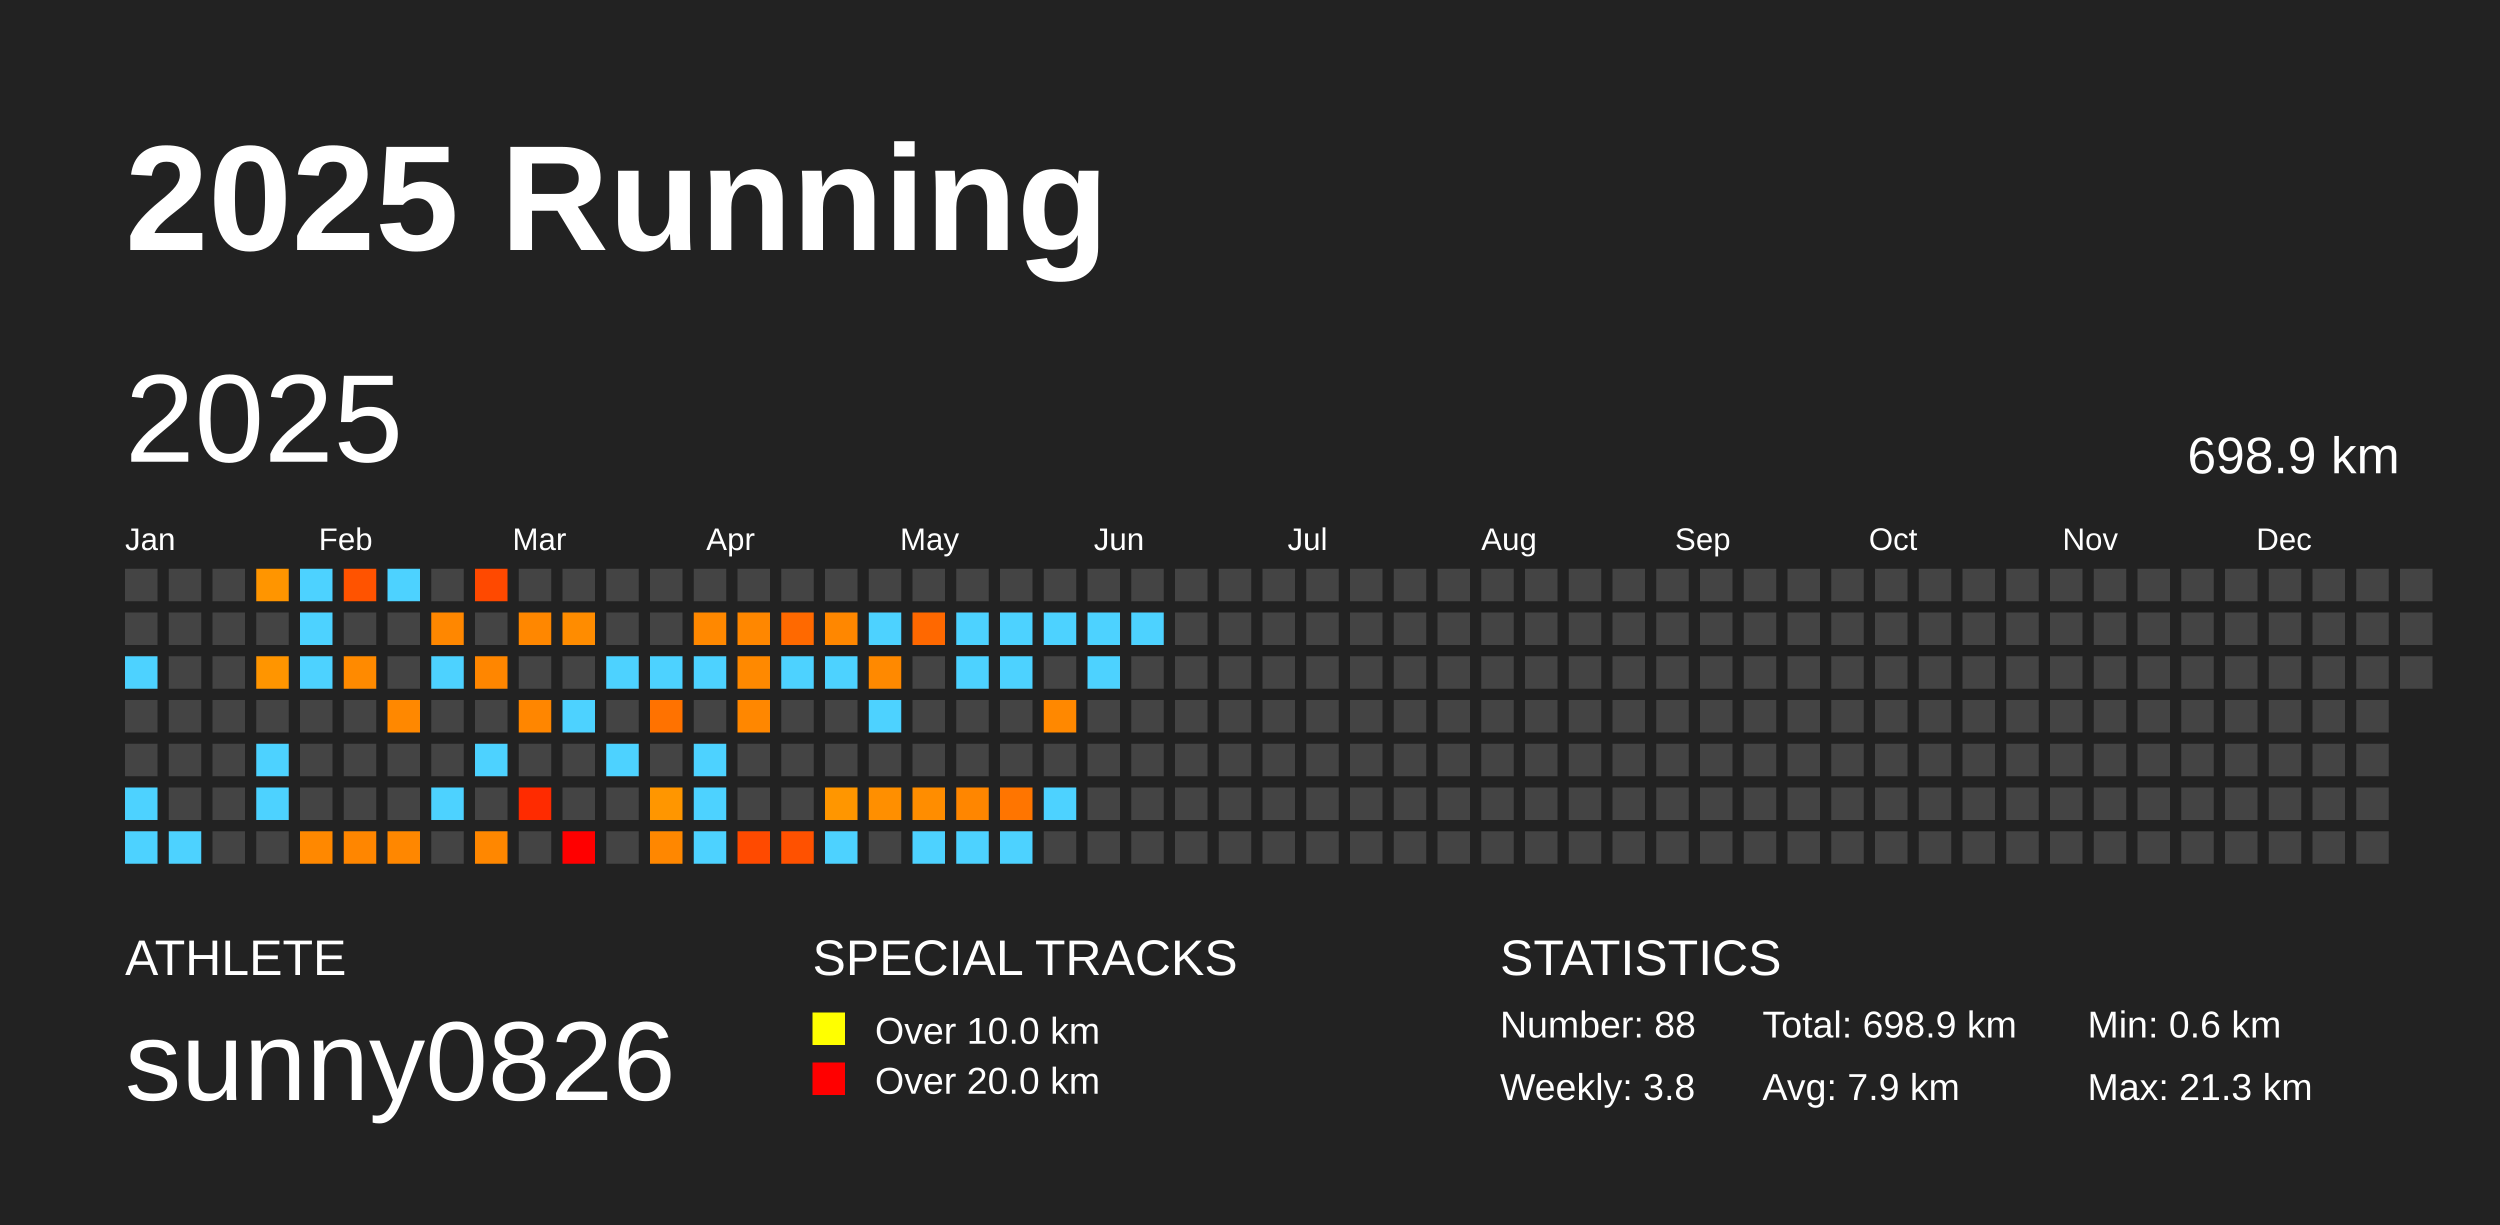
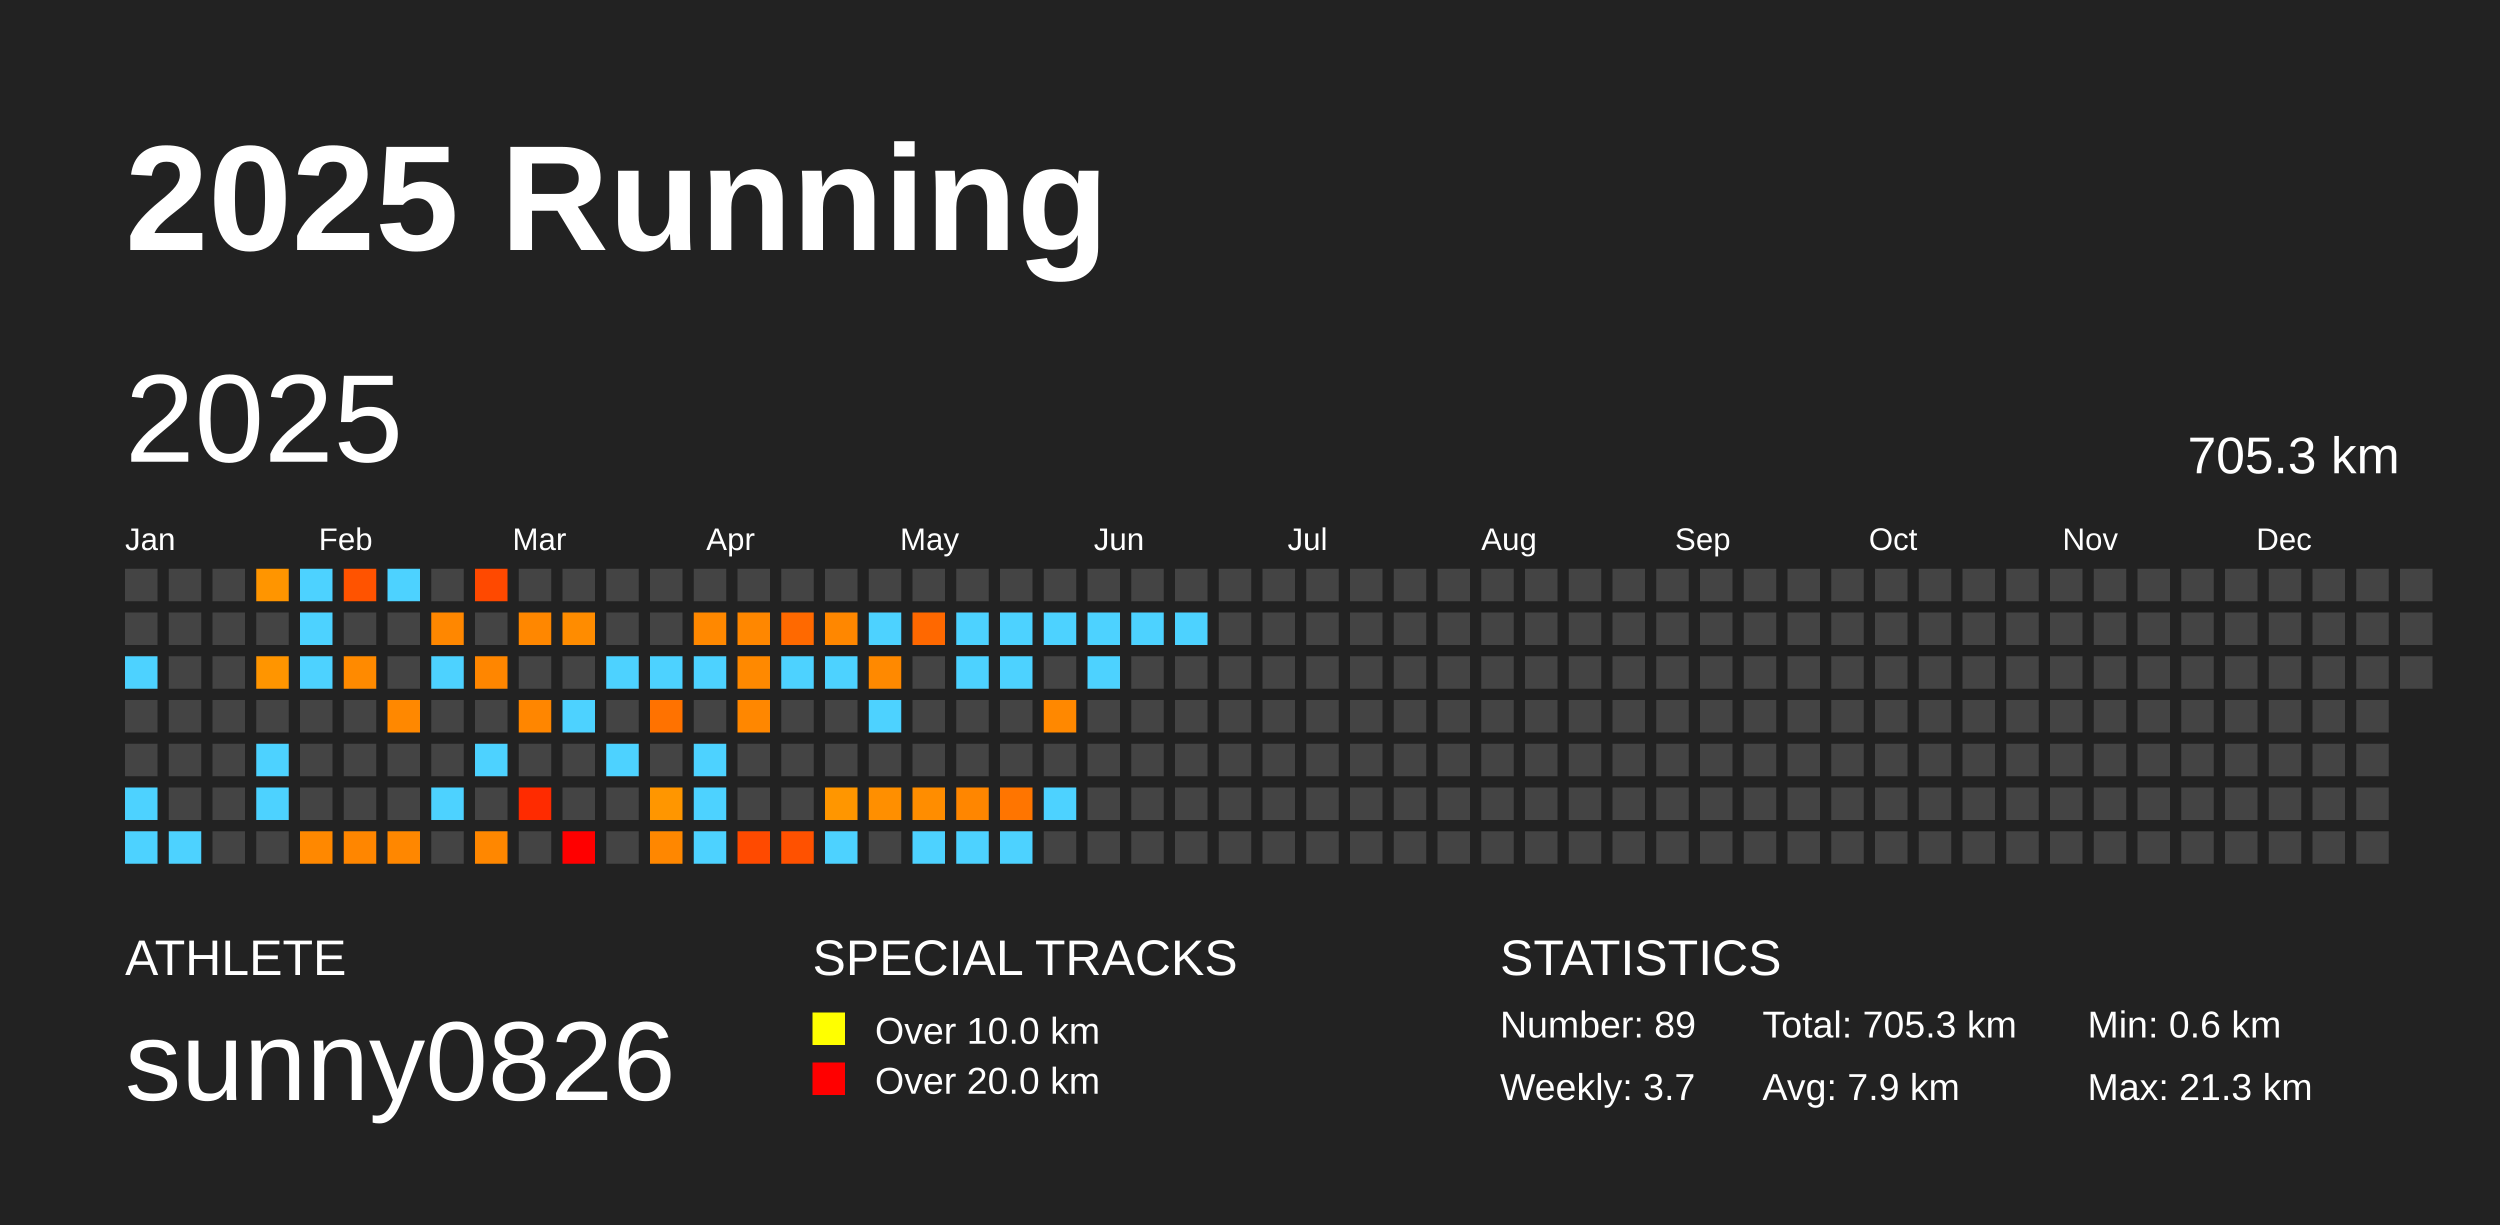
<svg xmlns="http://www.w3.org/2000/svg" baseProfile="full" height="98mm" version="1.1" viewBox="0,0,200,98" width="200mm">
  <defs />
  <rect fill="#222222" height="98" width="200" x="0" y="0" />
  <text fill="#FFFFFF" style="font-size:12px; font-family:Arial; font-weight:bold;" x="10" y="20">2025 Running</text>
  <text fill="#FFFFFF" style="font-size:4px; font-family:Arial" x="10" y="78">ATHLETE</text>
  <text fill="#FFFFFF" style="font-size:9px; font-family:Arial" x="10" y="88">sunny0826</text>
  <text fill="#FFFFFF" style="font-size:4px; font-family:Arial" x="65" y="78">SPECIAL TRACKS</text>
  <rect fill="yellow" height="2.6" width="2.6" x="65" y="81" />
  <text fill="#FFFFFF" style="font-size:3px; font-family:Arial" x="70" y="83.5">Over 10.0 km</text>
  <rect fill="red" height="2.6" width="2.6" x="65" y="85" />
  <text fill="#FFFFFF" style="font-size:3px; font-family:Arial" x="70" y="87.5">Over 20.0 km</text>
  <text fill="#FFFFFF" style="font-size:4px; font-family:Arial" x="120" y="78">STATISTICS</text>
-   <text fill="#FFFFFF" style="font-size:3px; font-family:Arial" x="120" y="83">Number: 88</text>
-   <text fill="#FFFFFF" style="font-size:3px; font-family:Arial" x="120" y="88">Weekly: 3.8</text>
-   <text fill="#FFFFFF" style="font-size:3px; font-family:Arial" x="141" y="83">Total: 698.9 km</text>
+   <text fill="#FFFFFF" style="font-size:3px; font-family:Arial" x="120" y="83">Number: 89</text>
+   <text fill="#FFFFFF" style="font-size:3px; font-family:Arial" x="120" y="88">Weekly: 3.7</text>
+   <text fill="#FFFFFF" style="font-size:3px; font-family:Arial" x="141" y="83">Total: 705.3 km</text>
  <text fill="#FFFFFF" style="font-size:3px; font-family:Arial" x="141" y="88">Avg: 7.9 km</text>
  <text fill="#FFFFFF" style="font-size:3px; font-family:Arial" x="167" y="83">Min: 0.6 km</text>
  <text fill="#FFFFFF" style="font-size:3px; font-family:Arial" x="167" y="88">Max: 21.3 km</text>
  <text dominant-baseline="hanging" fill="#FFFFFF" style="font-size:10.0px; font-family:Arial;" x="10" y="30">2025</text>
-   <text dominant-baseline="hanging" fill="#FFFFFF" style="font-size:4.125px; font-family:Arial;" x="175" y="35">698.9 km</text>
+   <text dominant-baseline="hanging" fill="#FFFFFF" style="font-size:4.125px; font-family:Arial;" x="175" y="35">705.3 km</text>
  <text fill="#FFFFFF" style="font-size:2.5px; font-family:Arial" x="10.0" y="44">Jan</text>
  <text fill="#FFFFFF" style="font-size:2.5px; font-family:Arial" x="25.5" y="44">Feb</text>
  <text fill="#FFFFFF" style="font-size:2.5px; font-family:Arial" x="41.0" y="44">Mar</text>
  <text fill="#FFFFFF" style="font-size:2.5px; font-family:Arial" x="56.5" y="44">Apr</text>
  <text fill="#FFFFFF" style="font-size:2.5px; font-family:Arial" x="72.0" y="44">May</text>
  <text fill="#FFFFFF" style="font-size:2.5px; font-family:Arial" x="87.5" y="44">Jun</text>
  <text fill="#FFFFFF" style="font-size:2.5px; font-family:Arial" x="103.0" y="44">Jul</text>
  <text fill="#FFFFFF" style="font-size:2.5px; font-family:Arial" x="118.5" y="44">Aug</text>
  <text fill="#FFFFFF" style="font-size:2.5px; font-family:Arial" x="134.0" y="44">Sep</text>
  <text fill="#FFFFFF" style="font-size:2.5px; font-family:Arial" x="149.5" y="44">Oct</text>
  <text fill="#FFFFFF" style="font-size:2.5px; font-family:Arial" x="165.0" y="44">Nov</text>
  <text fill="#FFFFFF" style="font-size:2.5px; font-family:Arial" x="180.5" y="44">Dec</text>
  <rect fill="#444444" height="2.6" width="2.6" x="10.0" y="45.5" />
  <rect fill="#444444" height="2.6" width="2.6" x="10.0" y="49.0" />
  <rect fill="#4dd2ff" height="2.6" width="2.6" x="10.0" y="52.5" />
  <rect fill="#444444" height="2.6" width="2.6" x="10.0" y="56.0" />
  <rect fill="#444444" height="2.6" width="2.6" x="10.0" y="59.5" />
  <rect fill="#4dd2ff" height="2.6" width="2.6" x="10.0" y="63.0" />
  <rect fill="#4dd2ff" height="2.6" width="2.6" x="10.0" y="66.5" />
  <rect fill="#444444" height="2.6" width="2.6" x="13.5" y="45.5" />
  <rect fill="#444444" height="2.6" width="2.6" x="13.5" y="49.0" />
  <rect fill="#444444" height="2.6" width="2.6" x="13.5" y="52.5" />
  <rect fill="#444444" height="2.6" width="2.6" x="13.5" y="56.0" />
  <rect fill="#444444" height="2.6" width="2.6" x="13.5" y="59.5" />
  <rect fill="#444444" height="2.6" width="2.6" x="13.5" y="63.0" />
  <rect fill="#4dd2ff" height="2.6" width="2.6" x="13.5" y="66.5" />
  <rect fill="#444444" height="2.6" width="2.6" x="17.0" y="45.5" />
  <rect fill="#444444" height="2.6" width="2.6" x="17.0" y="49.0" />
  <rect fill="#444444" height="2.6" width="2.6" x="17.0" y="52.5" />
  <rect fill="#444444" height="2.6" width="2.6" x="17.0" y="56.0" />
  <rect fill="#444444" height="2.6" width="2.6" x="17.0" y="59.5" />
  <rect fill="#444444" height="2.6" width="2.6" x="17.0" y="63.0" />
  <rect fill="#444444" height="2.6" width="2.6" x="17.0" y="66.5" />
  <rect fill="#ff9500" height="2.6" width="2.6" x="20.5" y="45.5" />
  <rect fill="#444444" height="2.6" width="2.6" x="20.5" y="49.0" />
  <rect fill="#ff9500" height="2.6" width="2.6" x="20.5" y="52.5" />
  <rect fill="#444444" height="2.6" width="2.6" x="20.5" y="56.0" />
  <rect fill="#4dd2ff" height="2.6" width="2.6" x="20.5" y="59.5" />
  <rect fill="#4dd2ff" height="2.6" width="2.6" x="20.5" y="63.0" />
  <rect fill="#444444" height="2.6" width="2.6" x="20.5" y="66.5" />
  <rect fill="#4dd2ff" height="2.6" width="2.6" x="24.0" y="45.5" />
  <rect fill="#4dd2ff" height="2.6" width="2.6" x="24.0" y="49.0" />
  <rect fill="#4dd2ff" height="2.6" width="2.6" x="24.0" y="52.5" />
  <rect fill="#444444" height="2.6" width="2.6" x="24.0" y="56.0" />
  <rect fill="#444444" height="2.6" width="2.6" x="24.0" y="59.5" />
  <rect fill="#444444" height="2.6" width="2.6" x="24.0" y="63.0" />
  <rect fill="#ff8800" height="2.6" width="2.6" x="24.0" y="66.5" />
  <rect fill="#ff5300" height="2.6" width="2.6" x="27.5" y="45.5" />
  <rect fill="#444444" height="2.6" width="2.6" x="27.5" y="49.0" />
  <rect fill="#ff8a00" height="2.6" width="2.6" x="27.5" y="52.5" />
  <rect fill="#444444" height="2.6" width="2.6" x="27.5" y="56.0" />
  <rect fill="#444444" height="2.6" width="2.6" x="27.5" y="59.5" />
  <rect fill="#444444" height="2.6" width="2.6" x="27.5" y="63.0" />
  <rect fill="#ff8600" height="2.6" width="2.6" x="27.5" y="66.5" />
  <rect fill="#4dd2ff" height="2.6" width="2.6" x="31.0" y="45.5" />
  <rect fill="#444444" height="2.6" width="2.6" x="31.0" y="49.0" />
  <rect fill="#444444" height="2.6" width="2.6" x="31.0" y="52.5" />
  <rect fill="#ff8800" height="2.6" width="2.6" x="31.0" y="56.0" />
  <rect fill="#444444" height="2.6" width="2.6" x="31.0" y="59.5" />
  <rect fill="#444444" height="2.6" width="2.6" x="31.0" y="63.0" />
  <rect fill="#ff8700" height="2.6" width="2.6" x="31.0" y="66.5" />
  <rect fill="#444444" height="2.6" width="2.6" x="34.5" y="45.5" />
  <rect fill="#ff8700" height="2.6" width="2.6" x="34.5" y="49.0" />
  <rect fill="#4dd2ff" height="2.6" width="2.6" x="34.5" y="52.5" />
  <rect fill="#444444" height="2.6" width="2.6" x="34.5" y="56.0" />
  <rect fill="#444444" height="2.6" width="2.6" x="34.5" y="59.5" />
  <rect fill="#4dd2ff" height="2.6" width="2.6" x="34.5" y="63.0" />
  <rect fill="#444444" height="2.6" width="2.6" x="34.5" y="66.5" />
  <rect fill="#ff4900" height="2.6" width="2.6" x="38.0" y="45.5" />
  <rect fill="#444444" height="2.6" width="2.6" x="38.0" y="49.0" />
  <rect fill="#ff8600" height="2.6" width="2.6" x="38.0" y="52.5" />
  <rect fill="#444444" height="2.6" width="2.6" x="38.0" y="56.0" />
  <rect fill="#4dd2ff" height="2.6" width="2.6" x="38.0" y="59.5" />
  <rect fill="#444444" height="2.6" width="2.6" x="38.0" y="63.0" />
  <rect fill="#ff8700" height="2.6" width="2.6" x="38.0" y="66.5" />
  <rect fill="#444444" height="2.6" width="2.6" x="41.5" y="45.5" />
  <rect fill="#ff8700" height="2.6" width="2.6" x="41.5" y="49.0" />
  <rect fill="#444444" height="2.6" width="2.6" x="41.5" y="52.5" />
  <rect fill="#ff8600" height="2.6" width="2.6" x="41.5" y="56.0" />
  <rect fill="#444444" height="2.6" width="2.6" x="41.5" y="59.5" />
  <rect fill="#ff2b00" height="2.6" width="2.6" x="41.5" y="63.0" />
  <rect fill="#444444" height="2.6" width="2.6" x="41.5" y="66.5" />
  <rect fill="#444444" height="2.6" width="2.6" x="45.0" y="45.5" />
  <rect fill="#ff8c00" height="2.6" width="2.6" x="45.0" y="49.0" />
  <rect fill="#444444" height="2.6" width="2.6" x="45.0" y="52.5" />
  <rect fill="#4dd2ff" height="2.6" width="2.6" x="45.0" y="56.0" />
  <rect fill="#444444" height="2.6" width="2.6" x="45.0" y="59.5" />
  <rect fill="#444444" height="2.6" width="2.6" x="45.0" y="63.0" />
  <rect fill="red" height="2.6" width="2.6" x="45.0" y="66.5" />
  <rect fill="#444444" height="2.6" width="2.6" x="48.5" y="45.5" />
  <rect fill="#444444" height="2.6" width="2.6" x="48.5" y="49.0" />
  <rect fill="#4dd2ff" height="2.6" width="2.6" x="48.5" y="52.5" />
  <rect fill="#444444" height="2.6" width="2.6" x="48.5" y="56.0" />
  <rect fill="#4dd2ff" height="2.6" width="2.6" x="48.5" y="59.5" />
  <rect fill="#444444" height="2.6" width="2.6" x="48.5" y="63.0" />
  <rect fill="#444444" height="2.6" width="2.6" x="48.5" y="66.5" />
  <rect fill="#444444" height="2.6" width="2.6" x="52.0" y="45.5" />
  <rect fill="#444444" height="2.6" width="2.6" x="52.0" y="49.0" />
  <rect fill="#4dd2ff" height="2.6" width="2.6" x="52.0" y="52.5" />
  <rect fill="#ff7200" height="2.6" width="2.6" x="52.0" y="56.0" />
  <rect fill="#444444" height="2.6" width="2.6" x="52.0" y="59.5" />
  <rect fill="#ff9600" height="2.6" width="2.6" x="52.0" y="63.0" />
  <rect fill="#ff8700" height="2.6" width="2.6" x="52.0" y="66.5" />
  <rect fill="#444444" height="2.6" width="2.6" x="55.5" y="45.5" />
  <rect fill="#ff8800" height="2.6" width="2.6" x="55.5" y="49.0" />
  <rect fill="#4dd2ff" height="2.6" width="2.6" x="55.5" y="52.5" />
  <rect fill="#444444" height="2.6" width="2.6" x="55.5" y="56.0" />
  <rect fill="#4dd2ff" height="2.6" width="2.6" x="55.5" y="59.5" />
  <rect fill="#4dd2ff" height="2.6" width="2.6" x="55.5" y="63.0" />
  <rect fill="#4dd2ff" height="2.6" width="2.6" x="55.5" y="66.5" />
  <rect fill="#444444" height="2.6" width="2.6" x="59.0" y="45.5" />
  <rect fill="#ff8700" height="2.6" width="2.6" x="59.0" y="49.0" />
  <rect fill="#ff8900" height="2.6" width="2.6" x="59.0" y="52.5" />
  <rect fill="#ff8700" height="2.6" width="2.6" x="59.0" y="56.0" />
  <rect fill="#444444" height="2.6" width="2.6" x="59.0" y="59.5" />
  <rect fill="#444444" height="2.6" width="2.6" x="59.0" y="63.0" />
  <rect fill="#ff4a00" height="2.6" width="2.6" x="59.0" y="66.5" />
  <rect fill="#444444" height="2.6" width="2.6" x="62.5" y="45.5" />
  <rect fill="#ff6900" height="2.6" width="2.6" x="62.5" y="49.0" />
  <rect fill="#4dd2ff" height="2.6" width="2.6" x="62.5" y="52.5" />
  <rect fill="#444444" height="2.6" width="2.6" x="62.5" y="56.0" />
  <rect fill="#444444" height="2.6" width="2.6" x="62.5" y="59.5" />
  <rect fill="#444444" height="2.6" width="2.6" x="62.5" y="63.0" />
  <rect fill="#ff5100" height="2.6" width="2.6" x="62.5" y="66.5" />
  <rect fill="#444444" height="2.6" width="2.6" x="66.0" y="45.5" />
  <rect fill="#ff8700" height="2.6" width="2.6" x="66.0" y="49.0" />
  <rect fill="#4dd2ff" height="2.6" width="2.6" x="66.0" y="52.5" />
  <rect fill="#444444" height="2.6" width="2.6" x="66.0" y="56.0" />
  <rect fill="#444444" height="2.6" width="2.6" x="66.0" y="59.5" />
  <rect fill="#ff9600" height="2.6" width="2.6" x="66.0" y="63.0" />
  <rect fill="#4dd2ff" height="2.6" width="2.6" x="66.0" y="66.5" />
  <rect fill="#444444" height="2.6" width="2.6" x="69.5" y="45.5" />
  <rect fill="#4dd2ff" height="2.6" width="2.6" x="69.5" y="49.0" />
  <rect fill="#ff8900" height="2.6" width="2.6" x="69.5" y="52.5" />
  <rect fill="#4dd2ff" height="2.6" width="2.6" x="69.5" y="56.0" />
  <rect fill="#444444" height="2.6" width="2.6" x="69.5" y="59.5" />
  <rect fill="#ff8f00" height="2.6" width="2.6" x="69.5" y="63.0" />
  <rect fill="#444444" height="2.6" width="2.6" x="69.5" y="66.5" />
  <rect fill="#444444" height="2.6" width="2.6" x="73.0" y="45.5" />
  <rect fill="#ff6800" height="2.6" width="2.6" x="73.0" y="49.0" />
  <rect fill="#444444" height="2.6" width="2.6" x="73.0" y="52.5" />
  <rect fill="#444444" height="2.6" width="2.6" x="73.0" y="56.0" />
  <rect fill="#444444" height="2.6" width="2.6" x="73.0" y="59.5" />
  <rect fill="#ff8d00" height="2.6" width="2.6" x="73.0" y="63.0" />
  <rect fill="#4dd2ff" height="2.6" width="2.6" x="73.0" y="66.5" />
  <rect fill="#444444" height="2.6" width="2.6" x="76.5" y="45.5" />
  <rect fill="#4dd2ff" height="2.6" width="2.6" x="76.5" y="49.0" />
  <rect fill="#4dd2ff" height="2.6" width="2.6" x="76.5" y="52.5" />
  <rect fill="#444444" height="2.6" width="2.6" x="76.5" y="56.0" />
  <rect fill="#444444" height="2.6" width="2.6" x="76.5" y="59.5" />
  <rect fill="#ff8600" height="2.6" width="2.6" x="76.5" y="63.0" />
  <rect fill="#4dd2ff" height="2.6" width="2.6" x="76.5" y="66.5" />
  <rect fill="#444444" height="2.6" width="2.6" x="80.0" y="45.5" />
  <rect fill="#4dd2ff" height="2.6" width="2.6" x="80.0" y="49.0" />
  <rect fill="#4dd2ff" height="2.6" width="2.6" x="80.0" y="52.5" />
  <rect fill="#444444" height="2.6" width="2.6" x="80.0" y="56.0" />
  <rect fill="#444444" height="2.6" width="2.6" x="80.0" y="59.5" />
  <rect fill="#ff7500" height="2.6" width="2.6" x="80.0" y="63.0" />
  <rect fill="#4dd2ff" height="2.6" width="2.6" x="80.0" y="66.5" />
  <rect fill="#444444" height="2.6" width="2.6" x="83.5" y="45.5" />
  <rect fill="#4dd2ff" height="2.6" width="2.6" x="83.5" y="49.0" />
  <rect fill="#444444" height="2.6" width="2.6" x="83.5" y="52.5" />
  <rect fill="#ff8800" height="2.6" width="2.6" x="83.5" y="56.0" />
  <rect fill="#444444" height="2.6" width="2.6" x="83.5" y="59.5" />
  <rect fill="#4dd2ff" height="2.6" width="2.6" x="83.5" y="63.0" />
  <rect fill="#444444" height="2.6" width="2.6" x="83.5" y="66.5" />
  <rect fill="#444444" height="2.6" width="2.6" x="87.0" y="45.5" />
  <rect fill="#4dd2ff" height="2.6" width="2.6" x="87.0" y="49.0" />
  <rect fill="#4dd2ff" height="2.6" width="2.6" x="87.0" y="52.5" />
  <rect fill="#444444" height="2.6" width="2.6" x="87.0" y="56.0" />
  <rect fill="#444444" height="2.6" width="2.6" x="87.0" y="59.5" />
  <rect fill="#444444" height="2.6" width="2.6" x="87.0" y="63.0" />
  <rect fill="#444444" height="2.6" width="2.6" x="87.0" y="66.5" />
  <rect fill="#444444" height="2.6" width="2.6" x="90.5" y="45.5" />
  <rect fill="#4dd2ff" height="2.6" width="2.6" x="90.5" y="49.0" />
  <rect fill="#444444" height="2.6" width="2.6" x="90.5" y="52.5" />
  <rect fill="#444444" height="2.6" width="2.6" x="90.5" y="56.0" />
  <rect fill="#444444" height="2.6" width="2.6" x="90.5" y="59.5" />
  <rect fill="#444444" height="2.6" width="2.6" x="90.5" y="63.0" />
  <rect fill="#444444" height="2.6" width="2.6" x="90.5" y="66.5" />
  <rect fill="#444444" height="2.6" width="2.6" x="94.0" y="45.5" />
-   <rect fill="#444444" height="2.6" width="2.6" x="94.0" y="49.0" />
+   <rect fill="#4dd2ff" height="2.6" width="2.6" x="94.0" y="49.0" />
  <rect fill="#444444" height="2.6" width="2.6" x="94.0" y="52.5" />
  <rect fill="#444444" height="2.6" width="2.6" x="94.0" y="56.0" />
  <rect fill="#444444" height="2.6" width="2.6" x="94.0" y="59.5" />
  <rect fill="#444444" height="2.6" width="2.6" x="94.0" y="63.0" />
  <rect fill="#444444" height="2.6" width="2.6" x="94.0" y="66.5" />
  <rect fill="#444444" height="2.6" width="2.6" x="97.5" y="45.5" />
  <rect fill="#444444" height="2.6" width="2.6" x="97.5" y="49.0" />
  <rect fill="#444444" height="2.6" width="2.6" x="97.5" y="52.5" />
  <rect fill="#444444" height="2.6" width="2.6" x="97.5" y="56.0" />
  <rect fill="#444444" height="2.6" width="2.6" x="97.5" y="59.5" />
  <rect fill="#444444" height="2.6" width="2.6" x="97.5" y="63.0" />
  <rect fill="#444444" height="2.6" width="2.6" x="97.5" y="66.5" />
  <rect fill="#444444" height="2.6" width="2.6" x="101.0" y="45.5" />
  <rect fill="#444444" height="2.6" width="2.6" x="101.0" y="49.0" />
  <rect fill="#444444" height="2.6" width="2.6" x="101.0" y="52.5" />
  <rect fill="#444444" height="2.6" width="2.6" x="101.0" y="56.0" />
  <rect fill="#444444" height="2.6" width="2.6" x="101.0" y="59.5" />
  <rect fill="#444444" height="2.6" width="2.6" x="101.0" y="63.0" />
  <rect fill="#444444" height="2.6" width="2.6" x="101.0" y="66.5" />
  <rect fill="#444444" height="2.6" width="2.6" x="104.5" y="45.5" />
  <rect fill="#444444" height="2.6" width="2.6" x="104.5" y="49.0" />
  <rect fill="#444444" height="2.6" width="2.6" x="104.5" y="52.5" />
  <rect fill="#444444" height="2.6" width="2.6" x="104.5" y="56.0" />
  <rect fill="#444444" height="2.6" width="2.6" x="104.5" y="59.5" />
  <rect fill="#444444" height="2.6" width="2.6" x="104.5" y="63.0" />
  <rect fill="#444444" height="2.6" width="2.6" x="104.5" y="66.5" />
  <rect fill="#444444" height="2.6" width="2.6" x="108.0" y="45.5" />
  <rect fill="#444444" height="2.6" width="2.6" x="108.0" y="49.0" />
  <rect fill="#444444" height="2.6" width="2.6" x="108.0" y="52.5" />
  <rect fill="#444444" height="2.6" width="2.6" x="108.0" y="56.0" />
  <rect fill="#444444" height="2.6" width="2.6" x="108.0" y="59.5" />
  <rect fill="#444444" height="2.6" width="2.6" x="108.0" y="63.0" />
  <rect fill="#444444" height="2.6" width="2.6" x="108.0" y="66.5" />
  <rect fill="#444444" height="2.6" width="2.6" x="111.5" y="45.5" />
  <rect fill="#444444" height="2.6" width="2.6" x="111.5" y="49.0" />
  <rect fill="#444444" height="2.6" width="2.6" x="111.5" y="52.5" />
  <rect fill="#444444" height="2.6" width="2.6" x="111.5" y="56.0" />
  <rect fill="#444444" height="2.6" width="2.6" x="111.5" y="59.5" />
  <rect fill="#444444" height="2.6" width="2.6" x="111.5" y="63.0" />
  <rect fill="#444444" height="2.6" width="2.6" x="111.5" y="66.5" />
  <rect fill="#444444" height="2.6" width="2.6" x="115.0" y="45.5" />
  <rect fill="#444444" height="2.6" width="2.6" x="115.0" y="49.0" />
  <rect fill="#444444" height="2.6" width="2.6" x="115.0" y="52.5" />
  <rect fill="#444444" height="2.6" width="2.6" x="115.0" y="56.0" />
  <rect fill="#444444" height="2.6" width="2.6" x="115.0" y="59.5" />
  <rect fill="#444444" height="2.6" width="2.6" x="115.0" y="63.0" />
  <rect fill="#444444" height="2.6" width="2.6" x="115.0" y="66.5" />
  <rect fill="#444444" height="2.6" width="2.6" x="118.5" y="45.5" />
  <rect fill="#444444" height="2.6" width="2.6" x="118.5" y="49.0" />
  <rect fill="#444444" height="2.6" width="2.6" x="118.5" y="52.5" />
  <rect fill="#444444" height="2.6" width="2.6" x="118.5" y="56.0" />
  <rect fill="#444444" height="2.6" width="2.6" x="118.5" y="59.5" />
  <rect fill="#444444" height="2.6" width="2.6" x="118.5" y="63.0" />
  <rect fill="#444444" height="2.6" width="2.6" x="118.5" y="66.5" />
  <rect fill="#444444" height="2.6" width="2.6" x="122.0" y="45.5" />
  <rect fill="#444444" height="2.6" width="2.6" x="122.0" y="49.0" />
  <rect fill="#444444" height="2.6" width="2.6" x="122.0" y="52.5" />
  <rect fill="#444444" height="2.6" width="2.6" x="122.0" y="56.0" />
  <rect fill="#444444" height="2.6" width="2.6" x="122.0" y="59.5" />
  <rect fill="#444444" height="2.6" width="2.6" x="122.0" y="63.0" />
  <rect fill="#444444" height="2.6" width="2.6" x="122.0" y="66.5" />
  <rect fill="#444444" height="2.6" width="2.6" x="125.5" y="45.5" />
  <rect fill="#444444" height="2.6" width="2.6" x="125.5" y="49.0" />
  <rect fill="#444444" height="2.6" width="2.6" x="125.5" y="52.5" />
  <rect fill="#444444" height="2.6" width="2.6" x="125.5" y="56.0" />
  <rect fill="#444444" height="2.6" width="2.6" x="125.5" y="59.5" />
  <rect fill="#444444" height="2.6" width="2.6" x="125.5" y="63.0" />
  <rect fill="#444444" height="2.6" width="2.6" x="125.5" y="66.5" />
  <rect fill="#444444" height="2.6" width="2.6" x="129.0" y="45.5" />
  <rect fill="#444444" height="2.6" width="2.6" x="129.0" y="49.0" />
  <rect fill="#444444" height="2.6" width="2.6" x="129.0" y="52.5" />
  <rect fill="#444444" height="2.6" width="2.6" x="129.0" y="56.0" />
  <rect fill="#444444" height="2.6" width="2.6" x="129.0" y="59.5" />
  <rect fill="#444444" height="2.6" width="2.6" x="129.0" y="63.0" />
  <rect fill="#444444" height="2.6" width="2.6" x="129.0" y="66.5" />
  <rect fill="#444444" height="2.6" width="2.6" x="132.5" y="45.5" />
  <rect fill="#444444" height="2.6" width="2.6" x="132.5" y="49.0" />
  <rect fill="#444444" height="2.6" width="2.6" x="132.5" y="52.5" />
  <rect fill="#444444" height="2.6" width="2.6" x="132.5" y="56.0" />
  <rect fill="#444444" height="2.6" width="2.6" x="132.5" y="59.5" />
  <rect fill="#444444" height="2.6" width="2.6" x="132.5" y="63.0" />
  <rect fill="#444444" height="2.6" width="2.6" x="132.5" y="66.5" />
  <rect fill="#444444" height="2.6" width="2.6" x="136.0" y="45.5" />
  <rect fill="#444444" height="2.6" width="2.6" x="136.0" y="49.0" />
  <rect fill="#444444" height="2.6" width="2.6" x="136.0" y="52.5" />
  <rect fill="#444444" height="2.6" width="2.6" x="136.0" y="56.0" />
  <rect fill="#444444" height="2.6" width="2.6" x="136.0" y="59.5" />
  <rect fill="#444444" height="2.6" width="2.6" x="136.0" y="63.0" />
  <rect fill="#444444" height="2.6" width="2.6" x="136.0" y="66.5" />
  <rect fill="#444444" height="2.6" width="2.6" x="139.5" y="45.5" />
  <rect fill="#444444" height="2.6" width="2.6" x="139.5" y="49.0" />
  <rect fill="#444444" height="2.6" width="2.6" x="139.5" y="52.5" />
  <rect fill="#444444" height="2.6" width="2.6" x="139.5" y="56.0" />
  <rect fill="#444444" height="2.6" width="2.6" x="139.5" y="59.5" />
  <rect fill="#444444" height="2.6" width="2.6" x="139.5" y="63.0" />
  <rect fill="#444444" height="2.6" width="2.6" x="139.5" y="66.5" />
  <rect fill="#444444" height="2.6" width="2.6" x="143.0" y="45.5" />
  <rect fill="#444444" height="2.6" width="2.6" x="143.0" y="49.0" />
  <rect fill="#444444" height="2.6" width="2.6" x="143.0" y="52.5" />
  <rect fill="#444444" height="2.6" width="2.6" x="143.0" y="56.0" />
  <rect fill="#444444" height="2.6" width="2.6" x="143.0" y="59.5" />
  <rect fill="#444444" height="2.6" width="2.6" x="143.0" y="63.0" />
  <rect fill="#444444" height="2.6" width="2.6" x="143.0" y="66.5" />
  <rect fill="#444444" height="2.6" width="2.6" x="146.5" y="45.5" />
  <rect fill="#444444" height="2.6" width="2.6" x="146.5" y="49.0" />
  <rect fill="#444444" height="2.6" width="2.6" x="146.5" y="52.5" />
  <rect fill="#444444" height="2.6" width="2.6" x="146.5" y="56.0" />
  <rect fill="#444444" height="2.6" width="2.6" x="146.5" y="59.5" />
  <rect fill="#444444" height="2.6" width="2.6" x="146.5" y="63.0" />
  <rect fill="#444444" height="2.6" width="2.6" x="146.5" y="66.5" />
  <rect fill="#444444" height="2.6" width="2.6" x="150.0" y="45.5" />
  <rect fill="#444444" height="2.6" width="2.6" x="150.0" y="49.0" />
  <rect fill="#444444" height="2.6" width="2.6" x="150.0" y="52.5" />
  <rect fill="#444444" height="2.6" width="2.6" x="150.0" y="56.0" />
  <rect fill="#444444" height="2.6" width="2.6" x="150.0" y="59.5" />
  <rect fill="#444444" height="2.6" width="2.6" x="150.0" y="63.0" />
  <rect fill="#444444" height="2.6" width="2.6" x="150.0" y="66.5" />
  <rect fill="#444444" height="2.6" width="2.6" x="153.5" y="45.5" />
  <rect fill="#444444" height="2.6" width="2.6" x="153.5" y="49.0" />
  <rect fill="#444444" height="2.6" width="2.6" x="153.5" y="52.5" />
  <rect fill="#444444" height="2.6" width="2.6" x="153.5" y="56.0" />
  <rect fill="#444444" height="2.6" width="2.6" x="153.5" y="59.5" />
  <rect fill="#444444" height="2.6" width="2.6" x="153.5" y="63.0" />
  <rect fill="#444444" height="2.6" width="2.6" x="153.5" y="66.5" />
  <rect fill="#444444" height="2.6" width="2.6" x="157.0" y="45.5" />
  <rect fill="#444444" height="2.6" width="2.6" x="157.0" y="49.0" />
  <rect fill="#444444" height="2.6" width="2.6" x="157.0" y="52.5" />
  <rect fill="#444444" height="2.6" width="2.6" x="157.0" y="56.0" />
  <rect fill="#444444" height="2.6" width="2.6" x="157.0" y="59.5" />
  <rect fill="#444444" height="2.6" width="2.6" x="157.0" y="63.0" />
  <rect fill="#444444" height="2.6" width="2.6" x="157.0" y="66.5" />
  <rect fill="#444444" height="2.6" width="2.6" x="160.5" y="45.5" />
  <rect fill="#444444" height="2.6" width="2.6" x="160.5" y="49.0" />
  <rect fill="#444444" height="2.6" width="2.6" x="160.5" y="52.5" />
  <rect fill="#444444" height="2.6" width="2.6" x="160.5" y="56.0" />
  <rect fill="#444444" height="2.6" width="2.6" x="160.5" y="59.5" />
  <rect fill="#444444" height="2.6" width="2.6" x="160.5" y="63.0" />
  <rect fill="#444444" height="2.6" width="2.6" x="160.5" y="66.5" />
  <rect fill="#444444" height="2.6" width="2.6" x="164.0" y="45.5" />
  <rect fill="#444444" height="2.6" width="2.6" x="164.0" y="49.0" />
  <rect fill="#444444" height="2.6" width="2.6" x="164.0" y="52.5" />
  <rect fill="#444444" height="2.6" width="2.6" x="164.0" y="56.0" />
  <rect fill="#444444" height="2.6" width="2.6" x="164.0" y="59.5" />
  <rect fill="#444444" height="2.6" width="2.6" x="164.0" y="63.0" />
  <rect fill="#444444" height="2.6" width="2.6" x="164.0" y="66.5" />
  <rect fill="#444444" height="2.6" width="2.6" x="167.5" y="45.5" />
  <rect fill="#444444" height="2.6" width="2.6" x="167.5" y="49.0" />
  <rect fill="#444444" height="2.6" width="2.6" x="167.5" y="52.5" />
  <rect fill="#444444" height="2.6" width="2.6" x="167.5" y="56.0" />
  <rect fill="#444444" height="2.6" width="2.6" x="167.5" y="59.5" />
  <rect fill="#444444" height="2.6" width="2.6" x="167.5" y="63.0" />
  <rect fill="#444444" height="2.6" width="2.6" x="167.5" y="66.5" />
  <rect fill="#444444" height="2.6" width="2.6" x="171.0" y="45.5" />
  <rect fill="#444444" height="2.6" width="2.6" x="171.0" y="49.0" />
  <rect fill="#444444" height="2.6" width="2.6" x="171.0" y="52.5" />
  <rect fill="#444444" height="2.6" width="2.6" x="171.0" y="56.0" />
  <rect fill="#444444" height="2.6" width="2.6" x="171.0" y="59.5" />
  <rect fill="#444444" height="2.6" width="2.6" x="171.0" y="63.0" />
  <rect fill="#444444" height="2.6" width="2.6" x="171.0" y="66.5" />
  <rect fill="#444444" height="2.6" width="2.6" x="174.5" y="45.5" />
  <rect fill="#444444" height="2.6" width="2.6" x="174.5" y="49.0" />
  <rect fill="#444444" height="2.6" width="2.6" x="174.5" y="52.5" />
  <rect fill="#444444" height="2.6" width="2.6" x="174.5" y="56.0" />
  <rect fill="#444444" height="2.6" width="2.6" x="174.5" y="59.5" />
  <rect fill="#444444" height="2.6" width="2.6" x="174.5" y="63.0" />
  <rect fill="#444444" height="2.6" width="2.6" x="174.5" y="66.5" />
  <rect fill="#444444" height="2.6" width="2.6" x="178.0" y="45.5" />
  <rect fill="#444444" height="2.6" width="2.6" x="178.0" y="49.0" />
  <rect fill="#444444" height="2.6" width="2.6" x="178.0" y="52.5" />
  <rect fill="#444444" height="2.6" width="2.6" x="178.0" y="56.0" />
  <rect fill="#444444" height="2.6" width="2.6" x="178.0" y="59.5" />
  <rect fill="#444444" height="2.6" width="2.6" x="178.0" y="63.0" />
  <rect fill="#444444" height="2.6" width="2.6" x="178.0" y="66.5" />
  <rect fill="#444444" height="2.6" width="2.6" x="181.5" y="45.5" />
  <rect fill="#444444" height="2.6" width="2.6" x="181.5" y="49.0" />
  <rect fill="#444444" height="2.6" width="2.6" x="181.5" y="52.5" />
  <rect fill="#444444" height="2.6" width="2.6" x="181.5" y="56.0" />
  <rect fill="#444444" height="2.6" width="2.6" x="181.5" y="59.5" />
  <rect fill="#444444" height="2.6" width="2.6" x="181.5" y="63.0" />
  <rect fill="#444444" height="2.6" width="2.6" x="181.5" y="66.5" />
  <rect fill="#444444" height="2.6" width="2.6" x="185.0" y="45.5" />
  <rect fill="#444444" height="2.6" width="2.6" x="185.0" y="49.0" />
  <rect fill="#444444" height="2.6" width="2.6" x="185.0" y="52.5" />
  <rect fill="#444444" height="2.6" width="2.6" x="185.0" y="56.0" />
  <rect fill="#444444" height="2.6" width="2.6" x="185.0" y="59.5" />
  <rect fill="#444444" height="2.6" width="2.6" x="185.0" y="63.0" />
  <rect fill="#444444" height="2.6" width="2.6" x="185.0" y="66.5" />
  <rect fill="#444444" height="2.6" width="2.6" x="188.5" y="45.5" />
  <rect fill="#444444" height="2.6" width="2.6" x="188.5" y="49.0" />
  <rect fill="#444444" height="2.6" width="2.6" x="188.5" y="52.5" />
  <rect fill="#444444" height="2.6" width="2.6" x="188.5" y="56.0" />
  <rect fill="#444444" height="2.6" width="2.6" x="188.5" y="59.5" />
  <rect fill="#444444" height="2.6" width="2.6" x="188.5" y="63.0" />
  <rect fill="#444444" height="2.6" width="2.6" x="188.5" y="66.5" />
  <rect fill="#444444" height="2.6" width="2.6" x="192.0" y="45.5" />
  <rect fill="#444444" height="2.6" width="2.6" x="192.0" y="49.0" />
  <rect fill="#444444" height="2.6" width="2.6" x="192.0" y="52.5" />
</svg>
